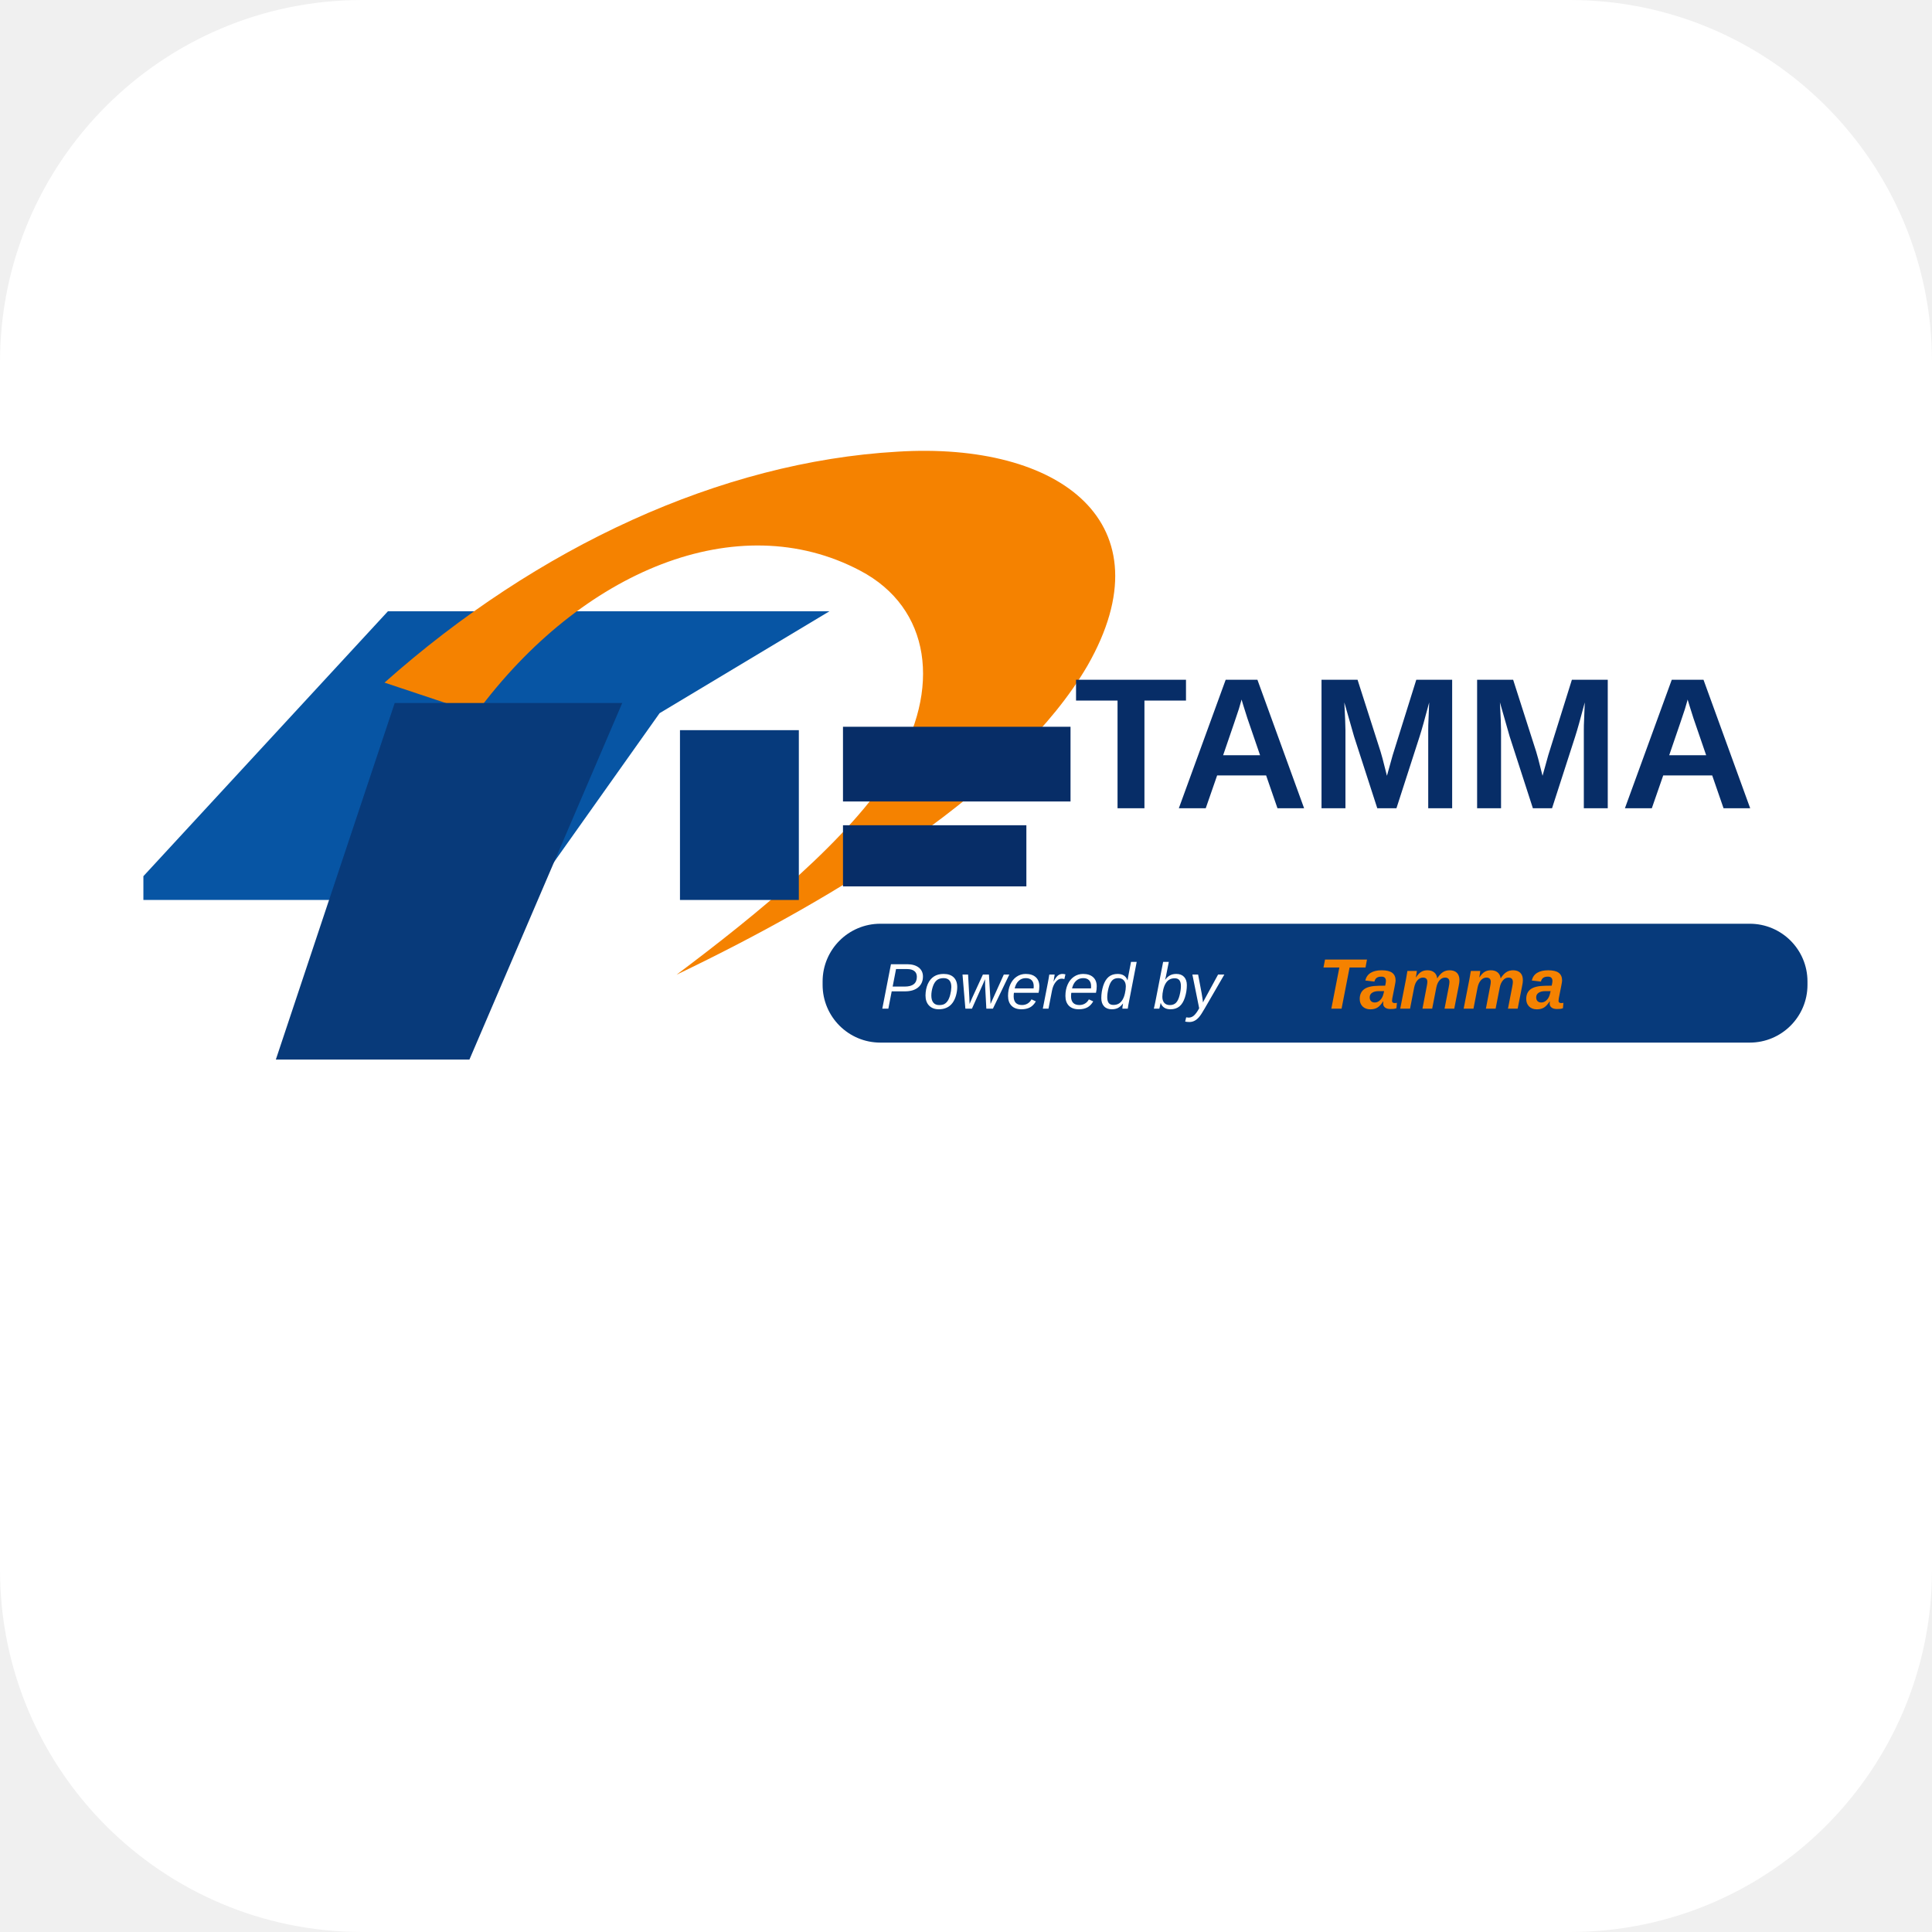
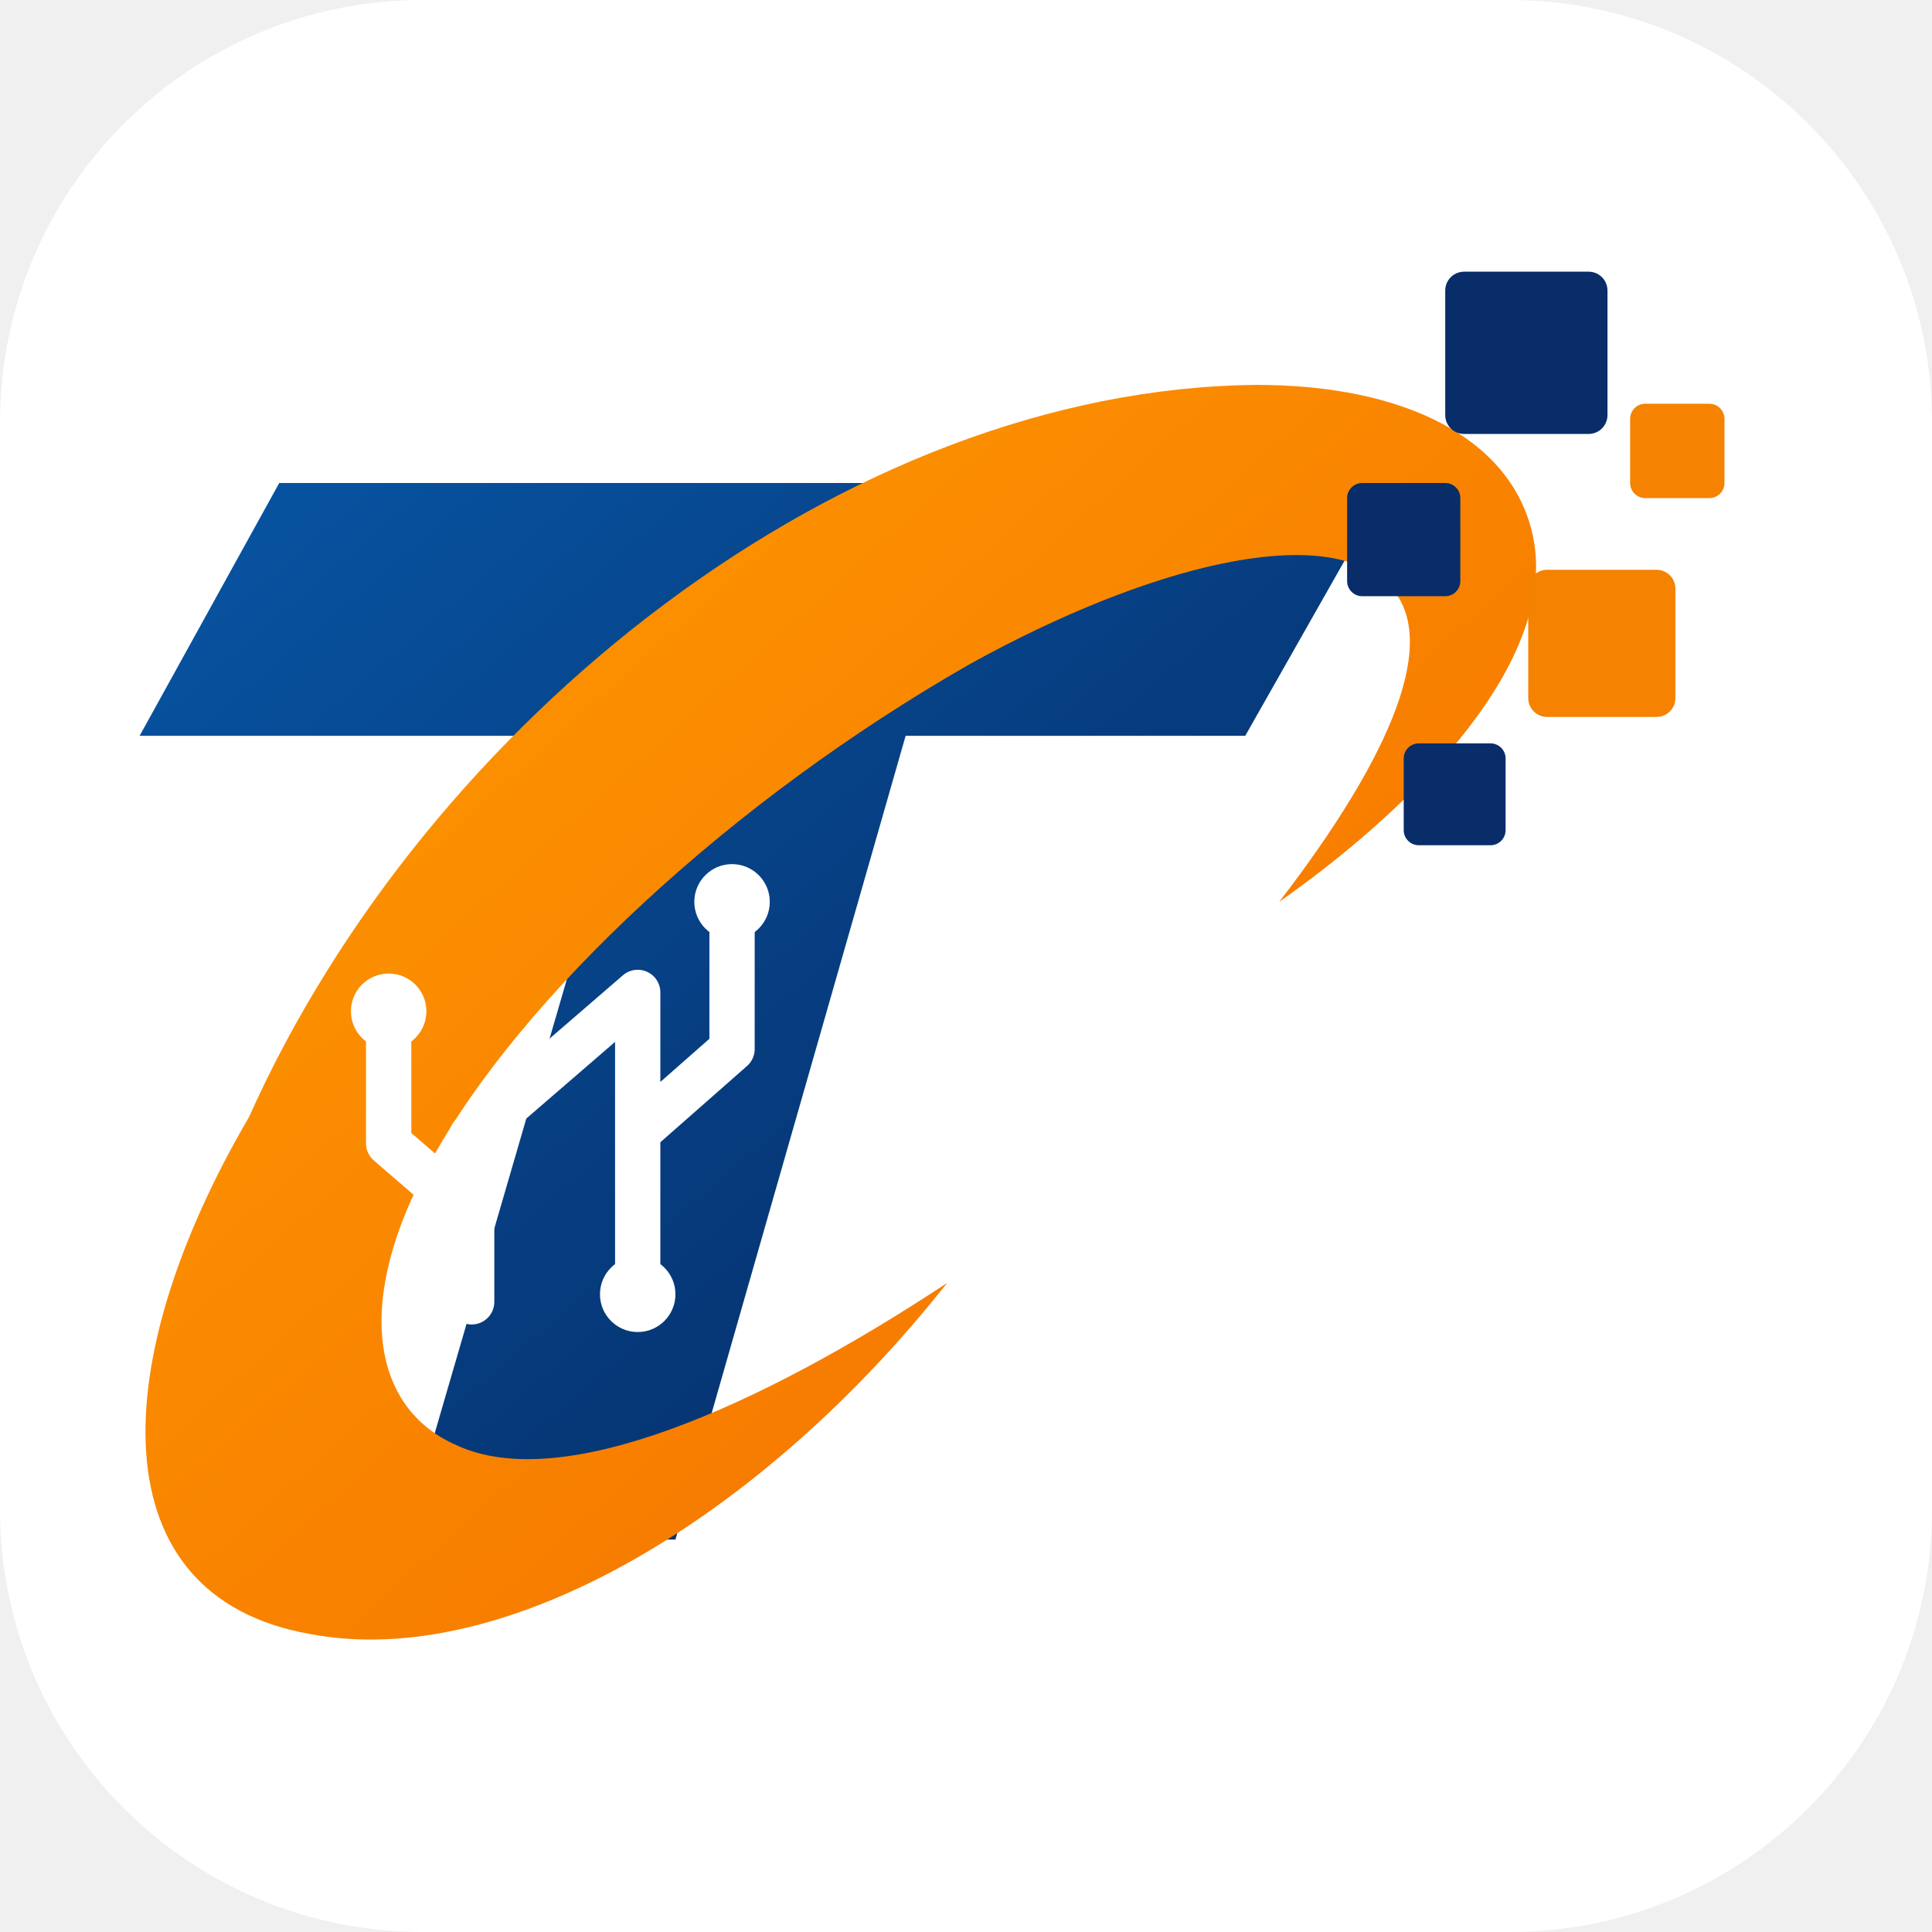
<svg xmlns="http://www.w3.org/2000/svg" viewBox="0 0 512 512">
-   <rect width="512" height="512" rx="96" fill="#fff" />
-   <g transform="translate(20 126) scale(.9)">
-     <path d="M20 118 92 40h130l-50 30-39 55H20z" fill="#0755a4" />
-     <path d="M118 70c31-42 77-61 113-42 21 11 24 35 10 58-13 21-40 43-64 61 48-23 100-55 121-91 24-42-8-66-56-63-52 3-106 28-151 68z" fill="#f58200" />
-     <path d="M94 67h67l-45 105h-57z" fill="#083a7a" />
-     <path d="M178 75h35v50h-35z" fill="#063a7c" />
-     <path d="M226 74h67v22h-67zM226 103h54v18h-54z" fill="#072d67" />
-     <text x="294" y="98" font-family="Arial,sans-serif" font-size="55" font-weight="900" fill="#072d67">TAMMA</text>
-     <rect x="220" y="132" width="290" height="35" rx="17" fill="#073a7b" />
-     <text x="237" y="157" font-family="Arial,sans-serif" font-size="19" font-style="italic" fill="#fff">Powered by</text>
-     <text x="366" y="157" font-family="Arial,sans-serif" font-size="21" font-style="italic" font-weight="700" fill="#f58200">Tamma</text>
+   <defs>
+     <linearGradient id="navy" x1="0" y1="0" x2="1" y2="1">
+       <stop stop-color="#0755a4" />
+       <stop offset="1" stop-color="#06265d" />
+     </linearGradient>
+     <linearGradient id="orange" x1="0" y1="0" x2="1" y2="1">
+       <stop stop-color="#ff9d00" />
+       <stop offset="1" stop-color="#f36b00" />
+     </linearGradient>
+   </defs>
+   <rect width="512" height="512" rx="112" fill="#fff" />
+   <g>
+     <path d="M74 128h294l-38 67H240l-61 213h-72l62-213H37z" fill="url(#navy)" />
+     <path d="M66 296c47-105 158-193 267-194 39 0 67 14 73 39 8 33-30 72-67 98 30-39 43-70 29-84-17-17-64-5-111 21-63 36-119 88-143 132-20 36-16 65 7 75 28 13 80-10 130-43-49 62-117 103-169 93-56-10-54-72-16-137z" fill="url(#orange)" />
+     <path d="M125 345v-44l44-38v82M125 322l-22-19v-35M169 300l25-22v-39" fill="none" stroke="#fff" stroke-width="12" stroke-linecap="round" stroke-linejoin="round" />
+     <circle cx="103" cy="268" r="10" fill="#fff" />
+     <circle cx="194" cy="239" r="10" fill="#fff" />
+     <circle cx="169" cy="343" r="10" fill="#fff" />
+     <rect x="383" y="72" width="43" height="43" rx="5" fill="#082d68" />
+     <rect x="432" y="107" width="25" height="25" rx="4" fill="#f58200" />
+     <rect x="357" y="128" width="30" height="30" rx="4" fill="#082d68" />
+     <rect x="405" y="151" width="39" height="39" rx="5" fill="#f58200" />
+     <rect x="372" y="197" width="27" height="27" rx="4" fill="#082d68" />
  </g>
</svg>
